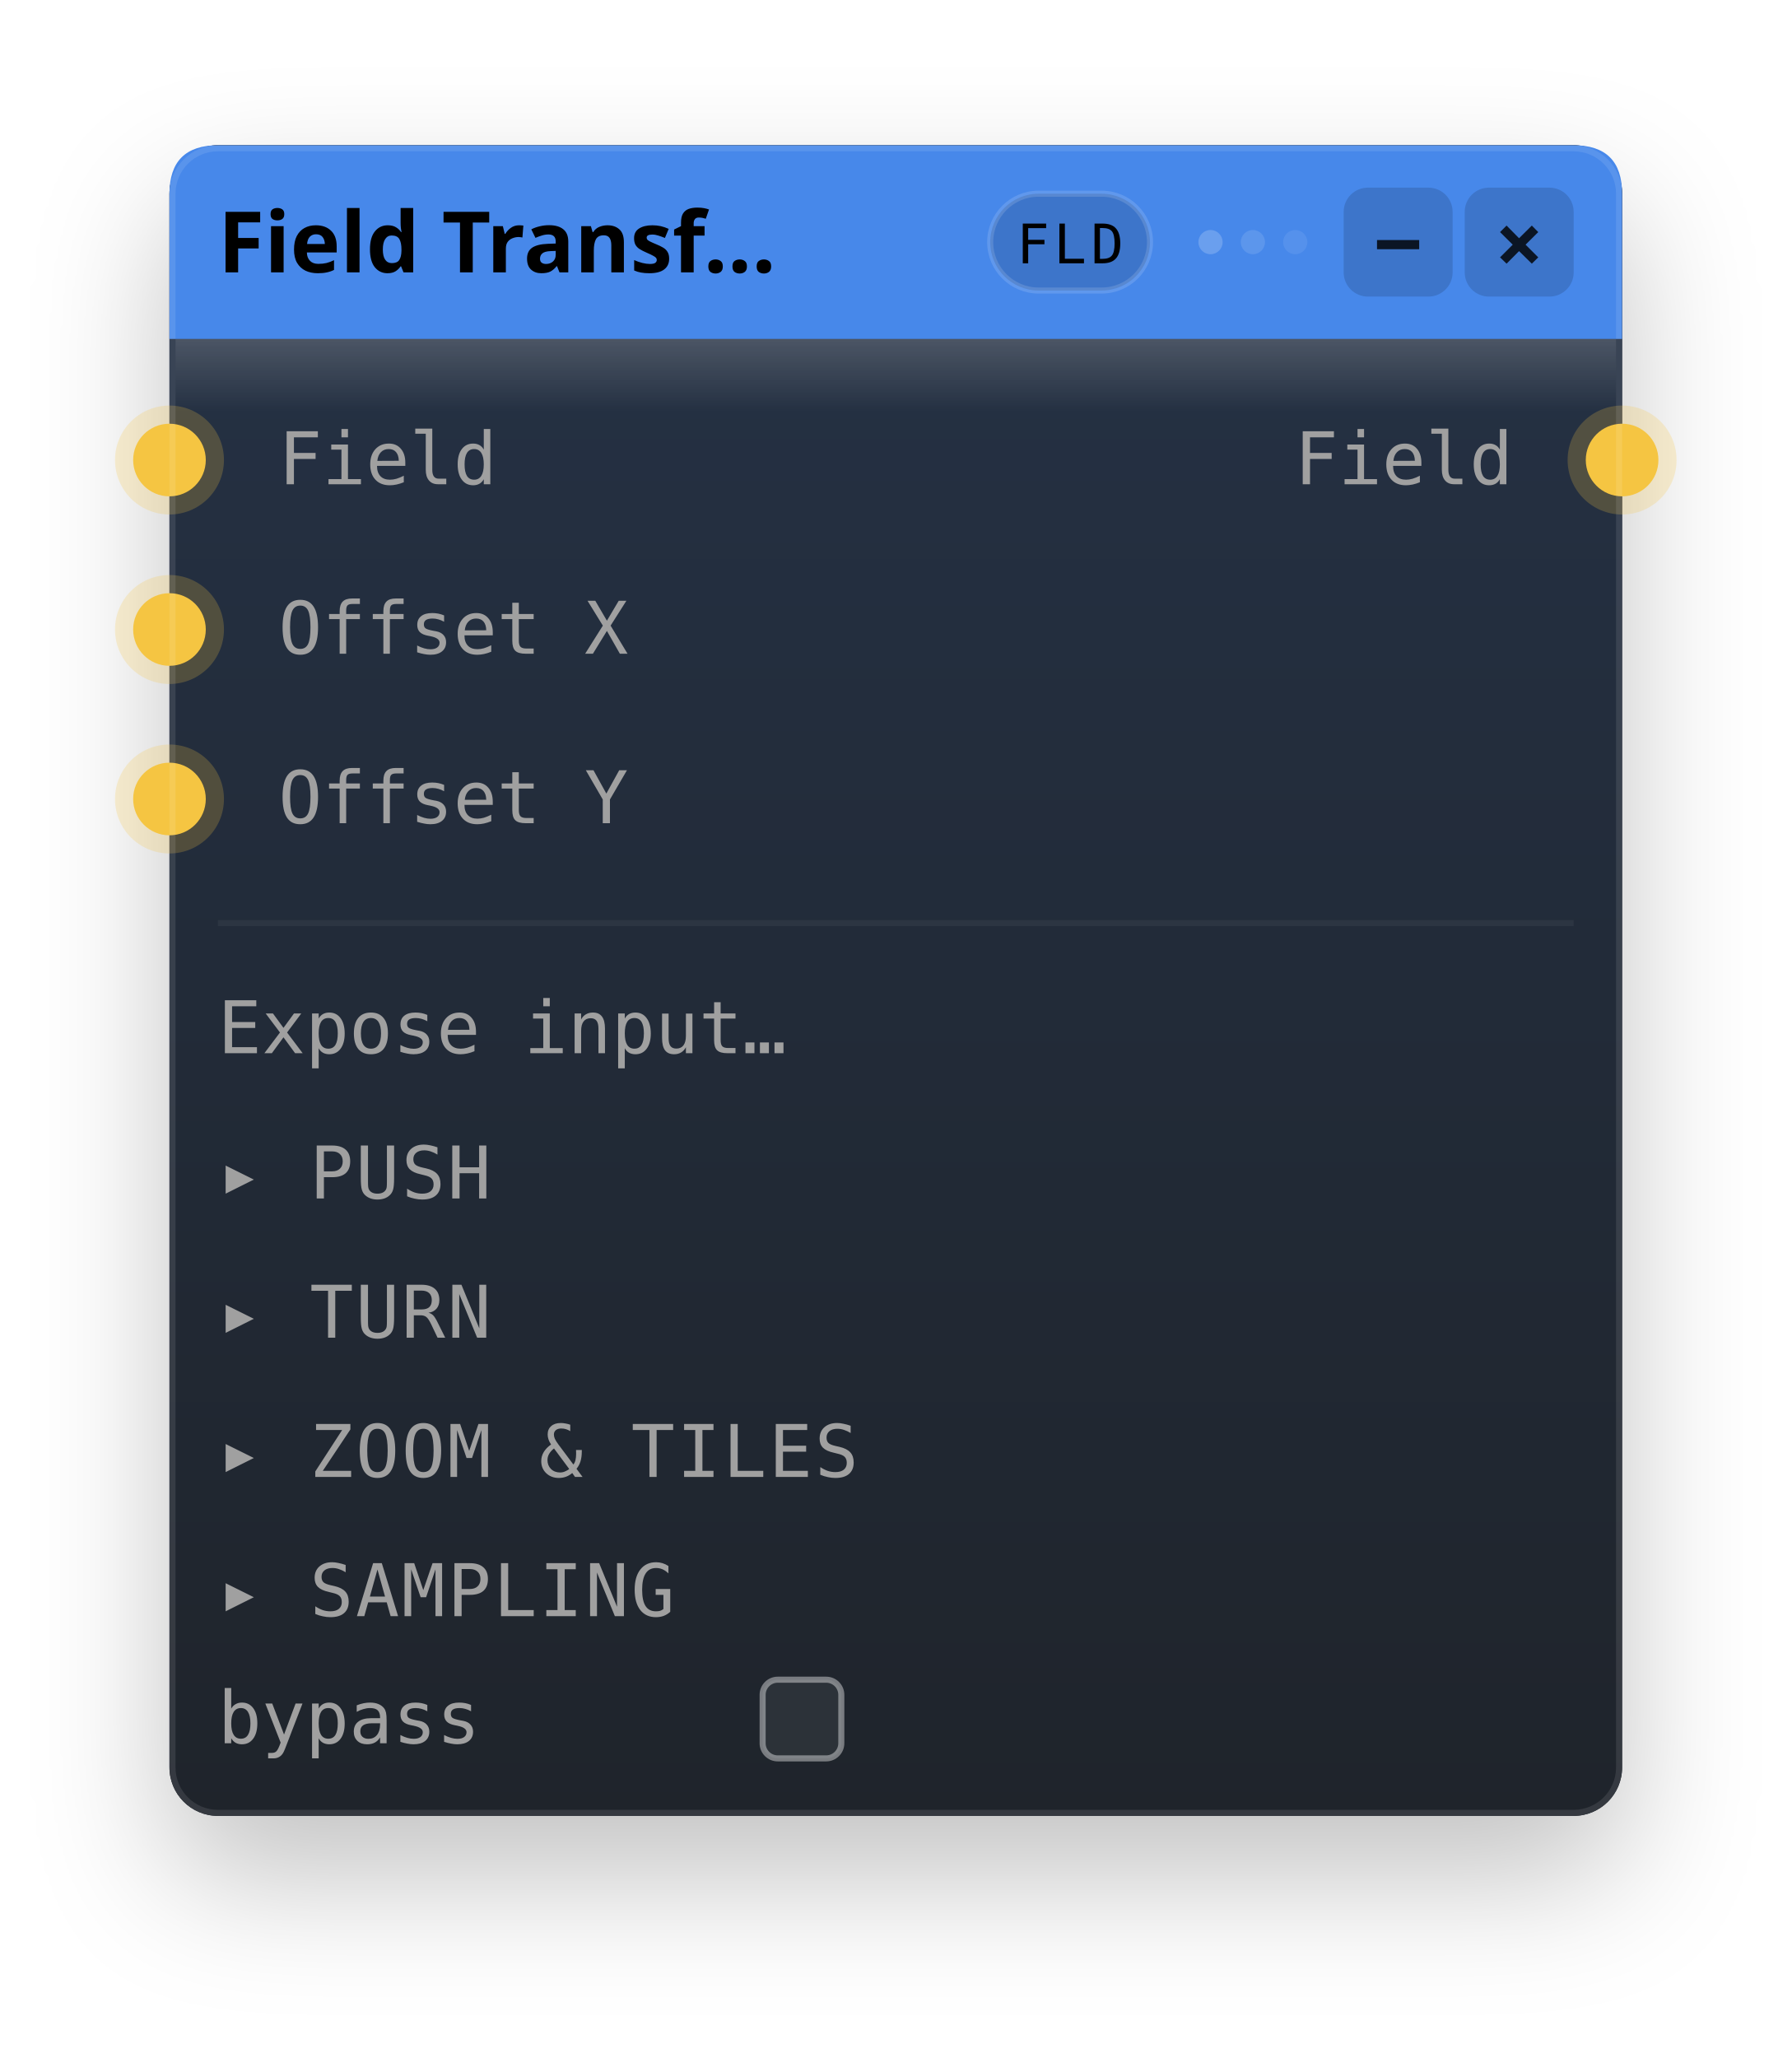
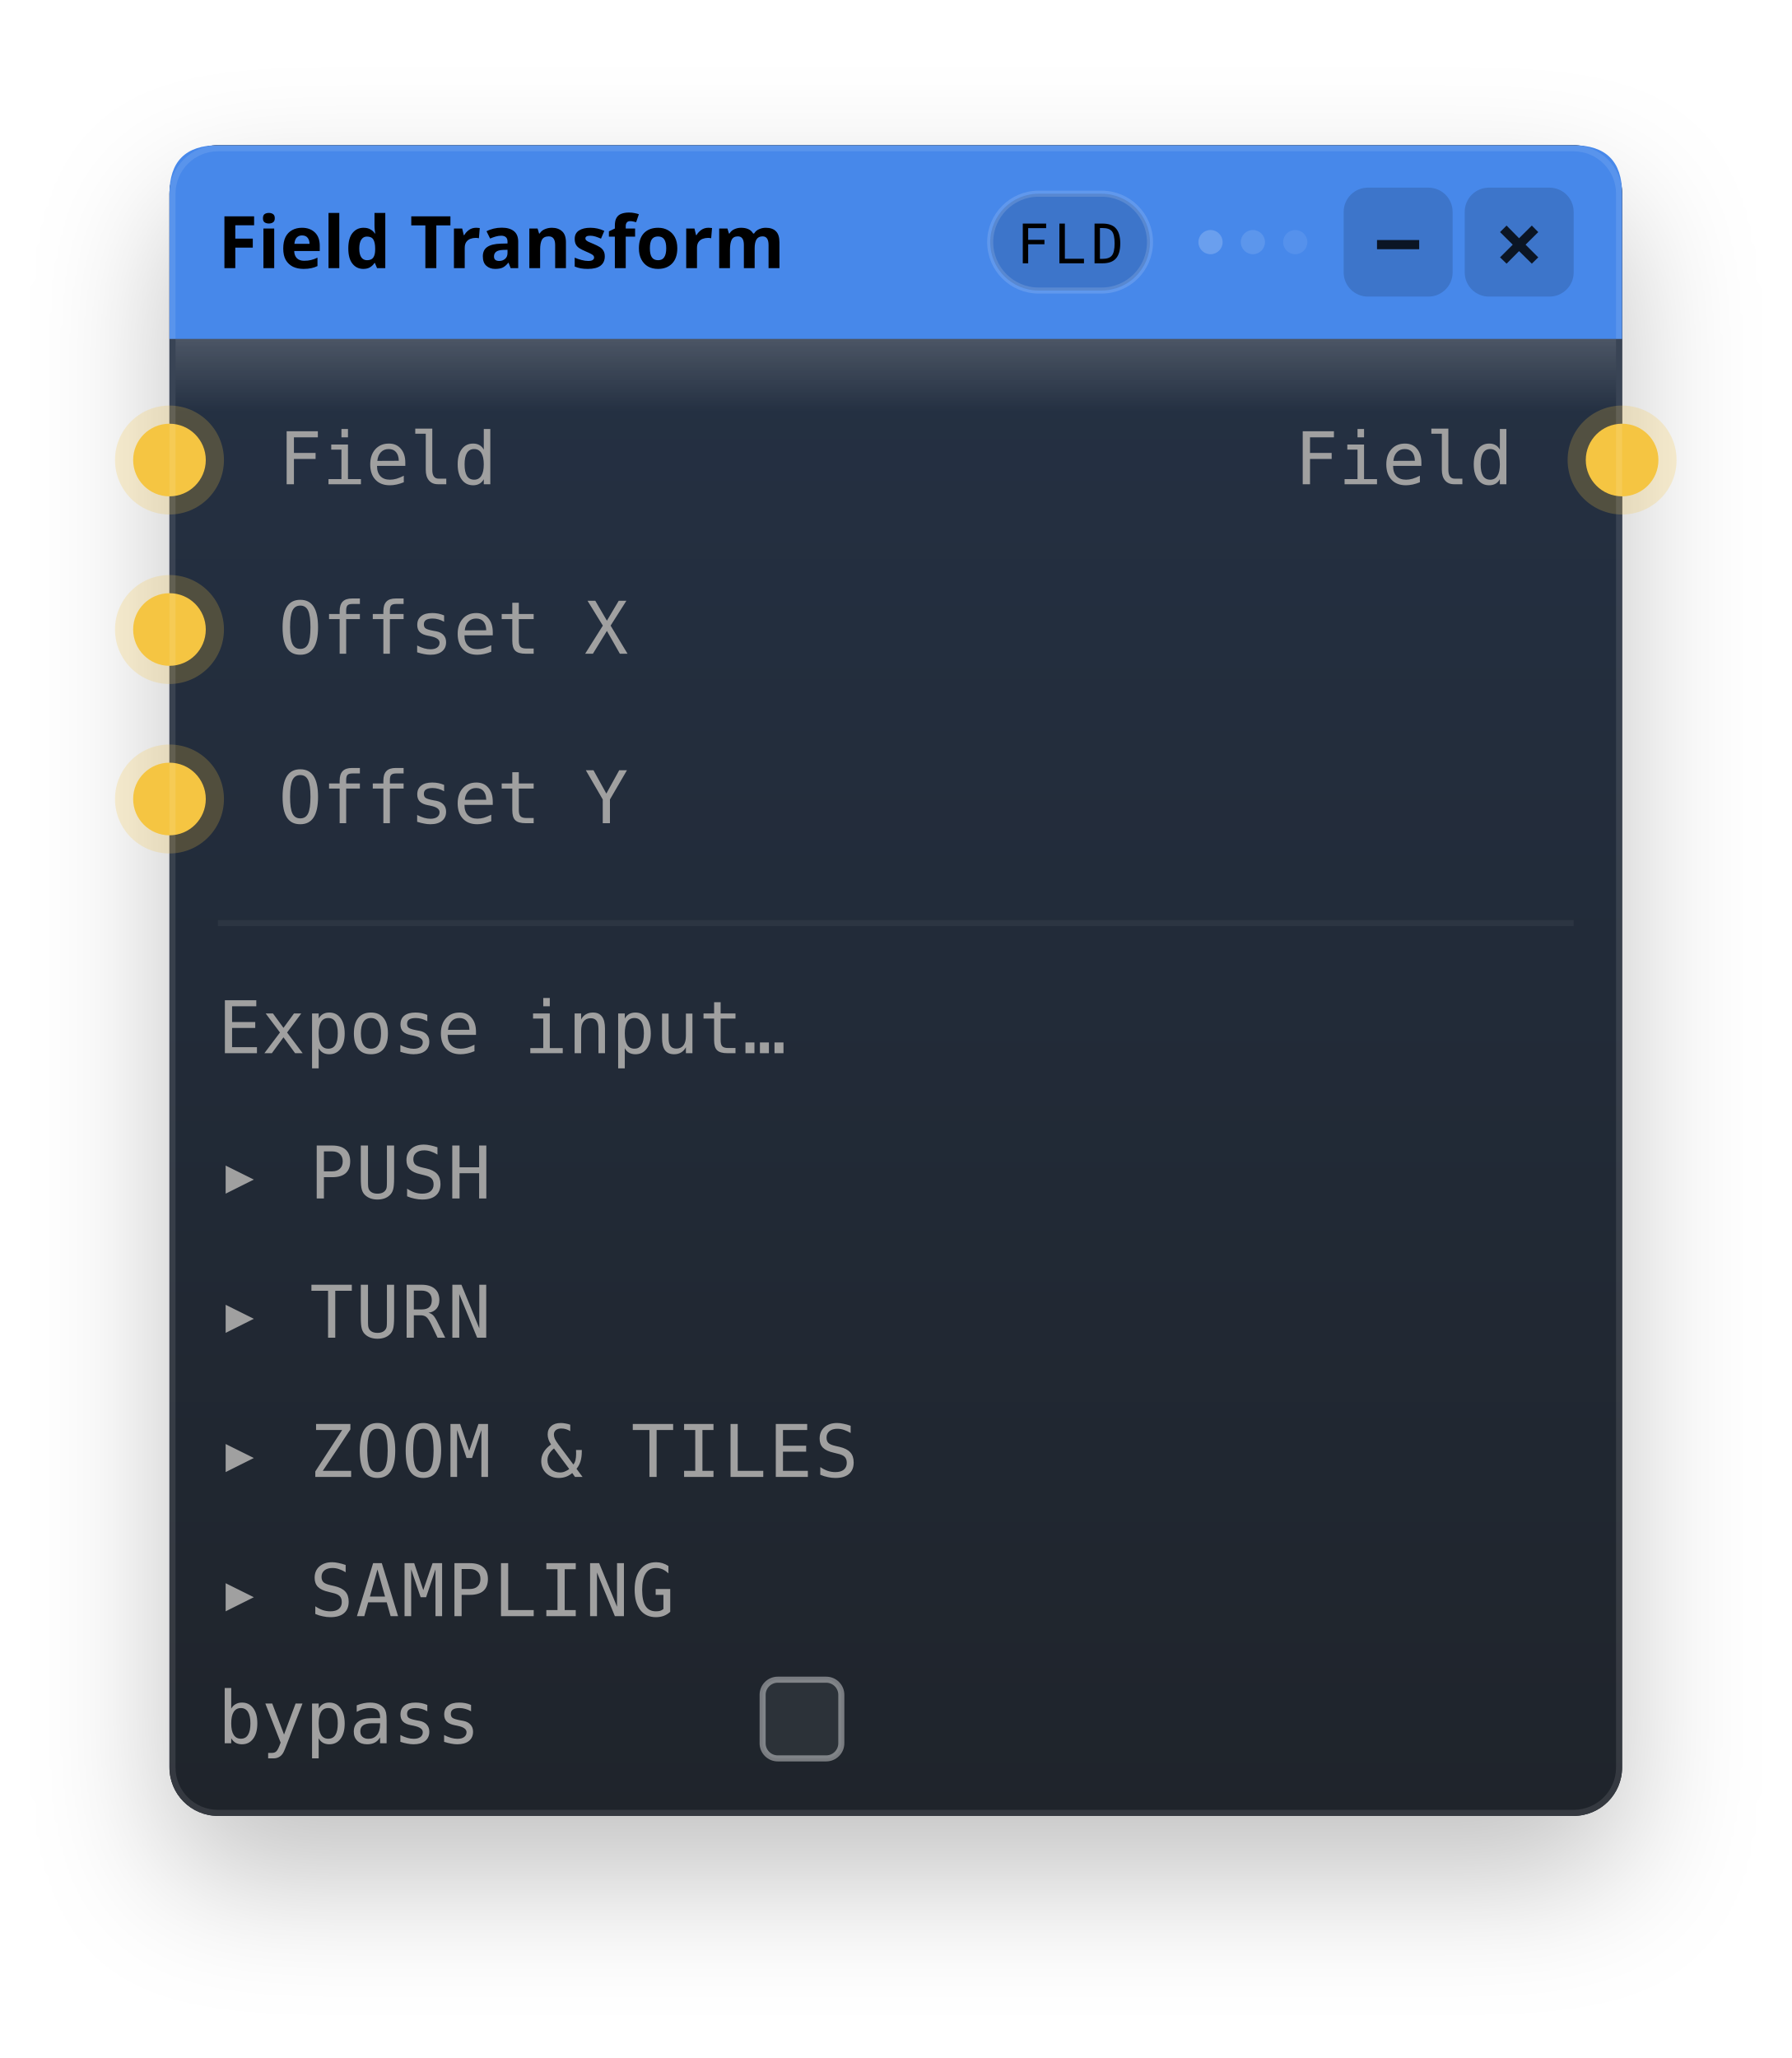
<svg xmlns="http://www.w3.org/2000/svg" viewBox="0 0 296 340" width="296" height="340" role="img" aria-label="Field Transform node">
  <defs>
    <filter id="shadow" x="-20%" y="-20%" width="140%" height="160%">
      <feDropShadow dx="0" dy="10" stdDeviation="11" flood-color="#000" flood-opacity="0.24" />
    </filter>
    <filter id="grey">
      <feColorMatrix type="saturate" values="0" />
    </filter>
    <linearGradient id="headerGlow" x1="0" y1="0" x2="0" y2="1">
      <stop offset="0" stop-color="#fff" stop-opacity="1" />
      <stop offset="1" stop-color="#fff" stop-opacity="0" />
    </linearGradient>
  </defs>
  <g transform="translate(28,24)">
    <defs>
      <linearGradient id="tint-field" x1="0" y1="0" x2="0" y2="1">
        <stop offset="0" stop-color="#253246" />
        <stop offset="1" stop-color="#1f242b" />
      </linearGradient>
    </defs>
    <rect x="0" y="0" width="240" height="276" rx="8" fill="#1f242b" filter="url(#shadow)" />
    <rect x="0" y="0" width="240" height="276" rx="8" fill="url(#tint-field)" />
    <path d="M0,32 L0,8 Q0,0 8,0 L232,0 Q240,0 240,8 L240,32 Z" fill="#4788ea" />
    <rect x="1" y="32" width="238" height="12" fill="url(#headerGlow)" opacity="0.18" />
-     <text x="8" y="21" font-family="'Audiowide','Trebuchet MS','Arial Black',sans-serif" font-size="14" font-weight="600" fill="#000">Field Transf…</text>
+     <text x="8" y="20.3" font-family="'Audiowide','Trebuchet MS','Arial Black',sans-serif" font-size="12" font-weight="600" fill="#000">Field Transform</text>
    <rect x="135.6" y="8" width="26.4" height="16" rx="8" fill="rgba(0,0,0,0.14)" stroke="rgba(255,255,255,0.14)" />
    <text x="148.8" y="19.5" text-anchor="middle" font-family="'JetBrains Mono','Cascadia Mono','Consolas',monospace" font-size="9" letter-spacing="0.08em" fill="#000">FLD</text>
    <circle cx="172" cy="16" r="2" fill="rgba(255,255,255,0.96)" opacity="0.2" />
    <circle cx="179" cy="16" r="2" fill="rgba(255,255,255,0.96)" opacity="0.12" />
    <circle cx="186" cy="16" r="2" fill="rgba(255,255,255,0.96)" opacity="0.08" />
    <rect x="194" y="7" width="18" height="18" rx="4" fill="rgba(0,0,0,0.14)" />
    <text x="203" y="20.5" text-anchor="middle" font-family="'JetBrains Mono','Cascadia Mono','Consolas',monospace" font-size="13" font-weight="700" fill="rgba(0,0,0,0.82)">−</text>
    <rect x="214" y="7" width="18" height="18" rx="4" fill="rgba(0,0,0,0.14)" />
    <text x="223" y="20.5" text-anchor="middle" font-family="'JetBrains Mono','Cascadia Mono','Consolas',monospace" font-size="13" font-weight="700" fill="rgba(0,0,0,0.82)">×</text>
    <circle cx="0" cy="52" r="9" fill="#f5c542" opacity="0.22" />
    <circle cx="0" cy="52" r="6" fill="#f5c542" />
    <text x="18" y="56" font-family="'JetBrains Mono','Cascadia Mono','Consolas',monospace" font-size="12" fill="#a0a0a0">Field</text>
    <circle cx="240" cy="52" r="9" fill="#f5c542" opacity="0.22" />
    <circle cx="240" cy="52" r="6" fill="#f5c542" />
    <text x="222" y="56" font-family="'JetBrains Mono','Cascadia Mono','Consolas',monospace" font-size="12" fill="#a0a0a0" text-anchor="end">Field</text>
    <circle cx="0" cy="80" r="9" fill="#f5c542" opacity="0.22" />
    <circle cx="0" cy="80" r="6" fill="#f5c542" />
    <text x="18" y="84" font-family="'JetBrains Mono','Cascadia Mono','Consolas',monospace" font-size="12" fill="#a0a0a0">Offset X</text>
    <circle cx="0" cy="108" r="9" fill="#f5c542" opacity="0.22" />
    <circle cx="0" cy="108" r="6" fill="#f5c542" />
    <text x="18" y="112" font-family="'JetBrains Mono','Cascadia Mono','Consolas',monospace" font-size="12" fill="#a0a0a0">Offset Y</text>
    <line x1="8" y1="128.5" x2="232" y2="128.5" stroke="rgba(255,255,255,0.05)" />
    <text x="8" y="150" font-family="'JetBrains Mono','Cascadia Mono','Consolas',monospace" font-size="12" fill="#a0a0a0">Expose input…</text>
    <text x="8" y="174" font-family="'JetBrains Mono','Cascadia Mono','Consolas',monospace" font-size="12" fill="#a0a0a0" letter-spacing="0.03em">▸ PUSH</text>
    <text x="8" y="197" font-family="'JetBrains Mono','Cascadia Mono','Consolas',monospace" font-size="12" fill="#a0a0a0" letter-spacing="0.03em">▸ TURN</text>
    <text x="8" y="220" font-family="'JetBrains Mono','Cascadia Mono','Consolas',monospace" font-size="12" fill="#a0a0a0" letter-spacing="0.03em">▸ ZOOM &amp; TILES</text>
    <text x="8" y="243" font-family="'JetBrains Mono','Cascadia Mono','Consolas',monospace" font-size="12" fill="#a0a0a0" letter-spacing="0.03em">▸ SAMPLING</text>
    <text x="8" y="264" font-family="'JetBrains Mono','Cascadia Mono','Consolas',monospace" font-size="12" fill="#a0a0a0">bypass</text>
    <g>
      <rect x="98" y="253.5" width="13" height="13" rx="2.5" fill="rgba(255,255,255,0.06)" stroke="rgba(255,255,255,0.4)" />
    </g>
    <rect x="0.5" y="0.5" width="239" height="275" rx="7.5" fill="none" stroke="rgba(255,255,255,0.1)" />
  </g>
</svg>
